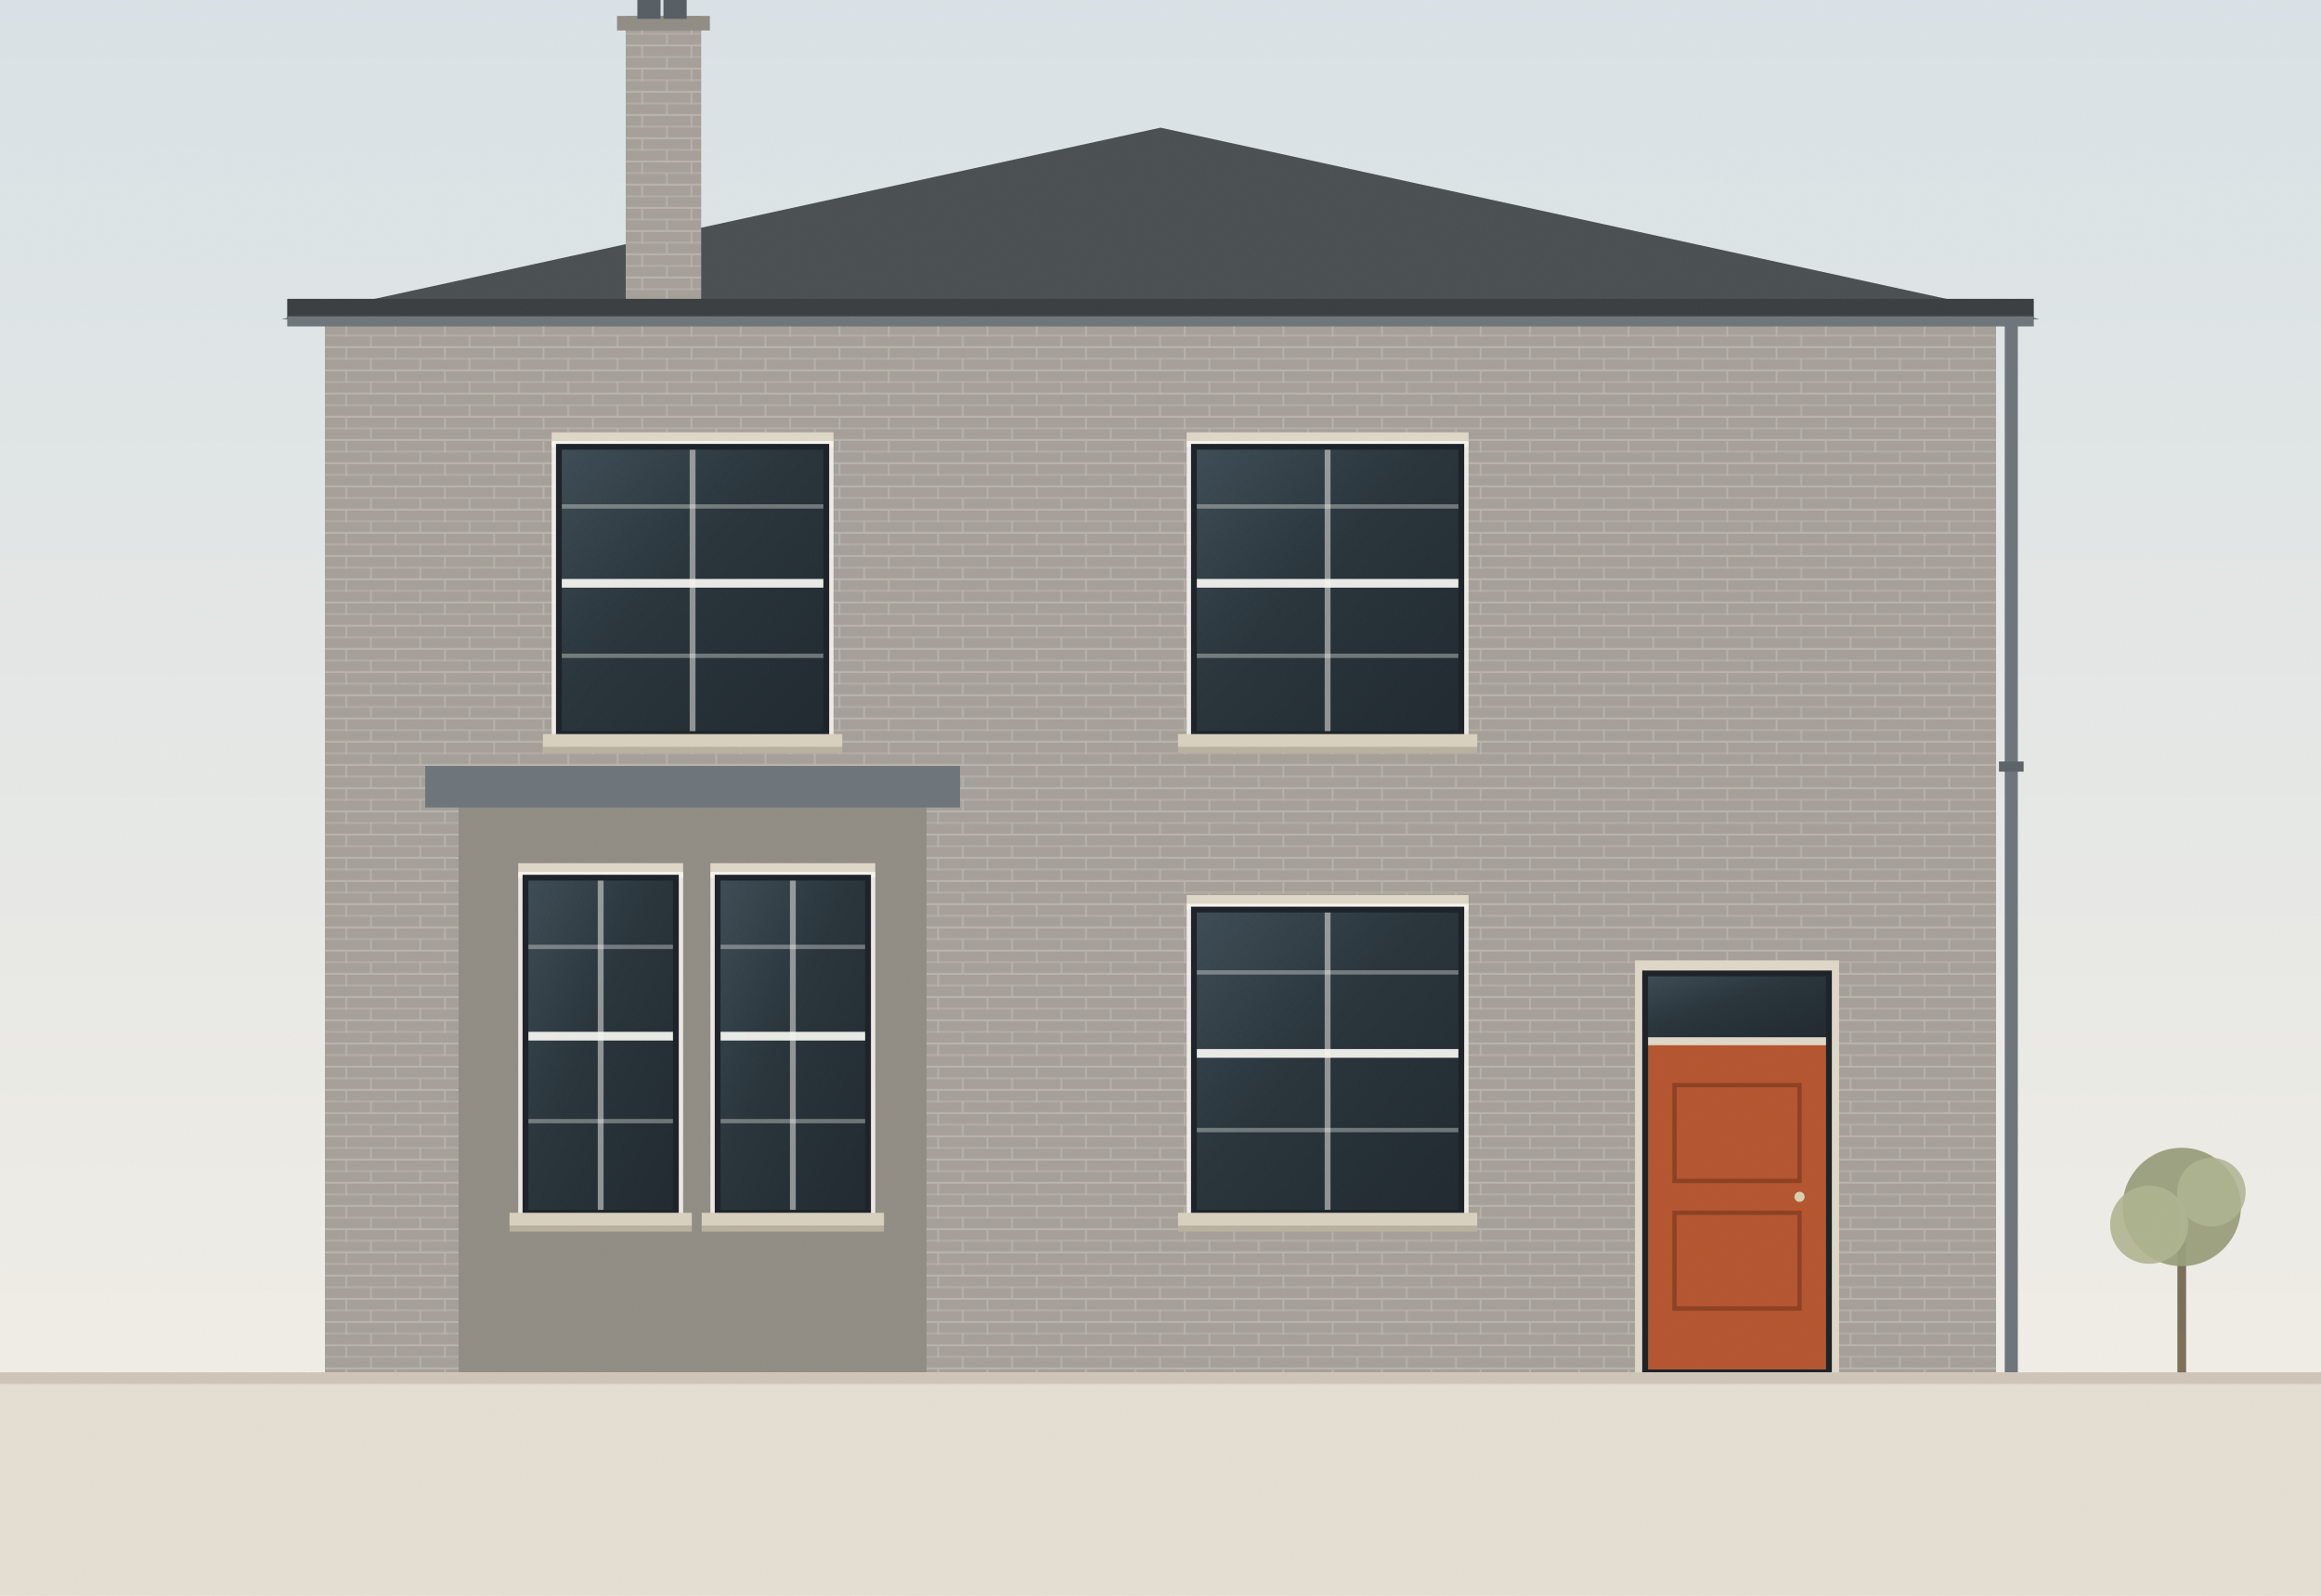
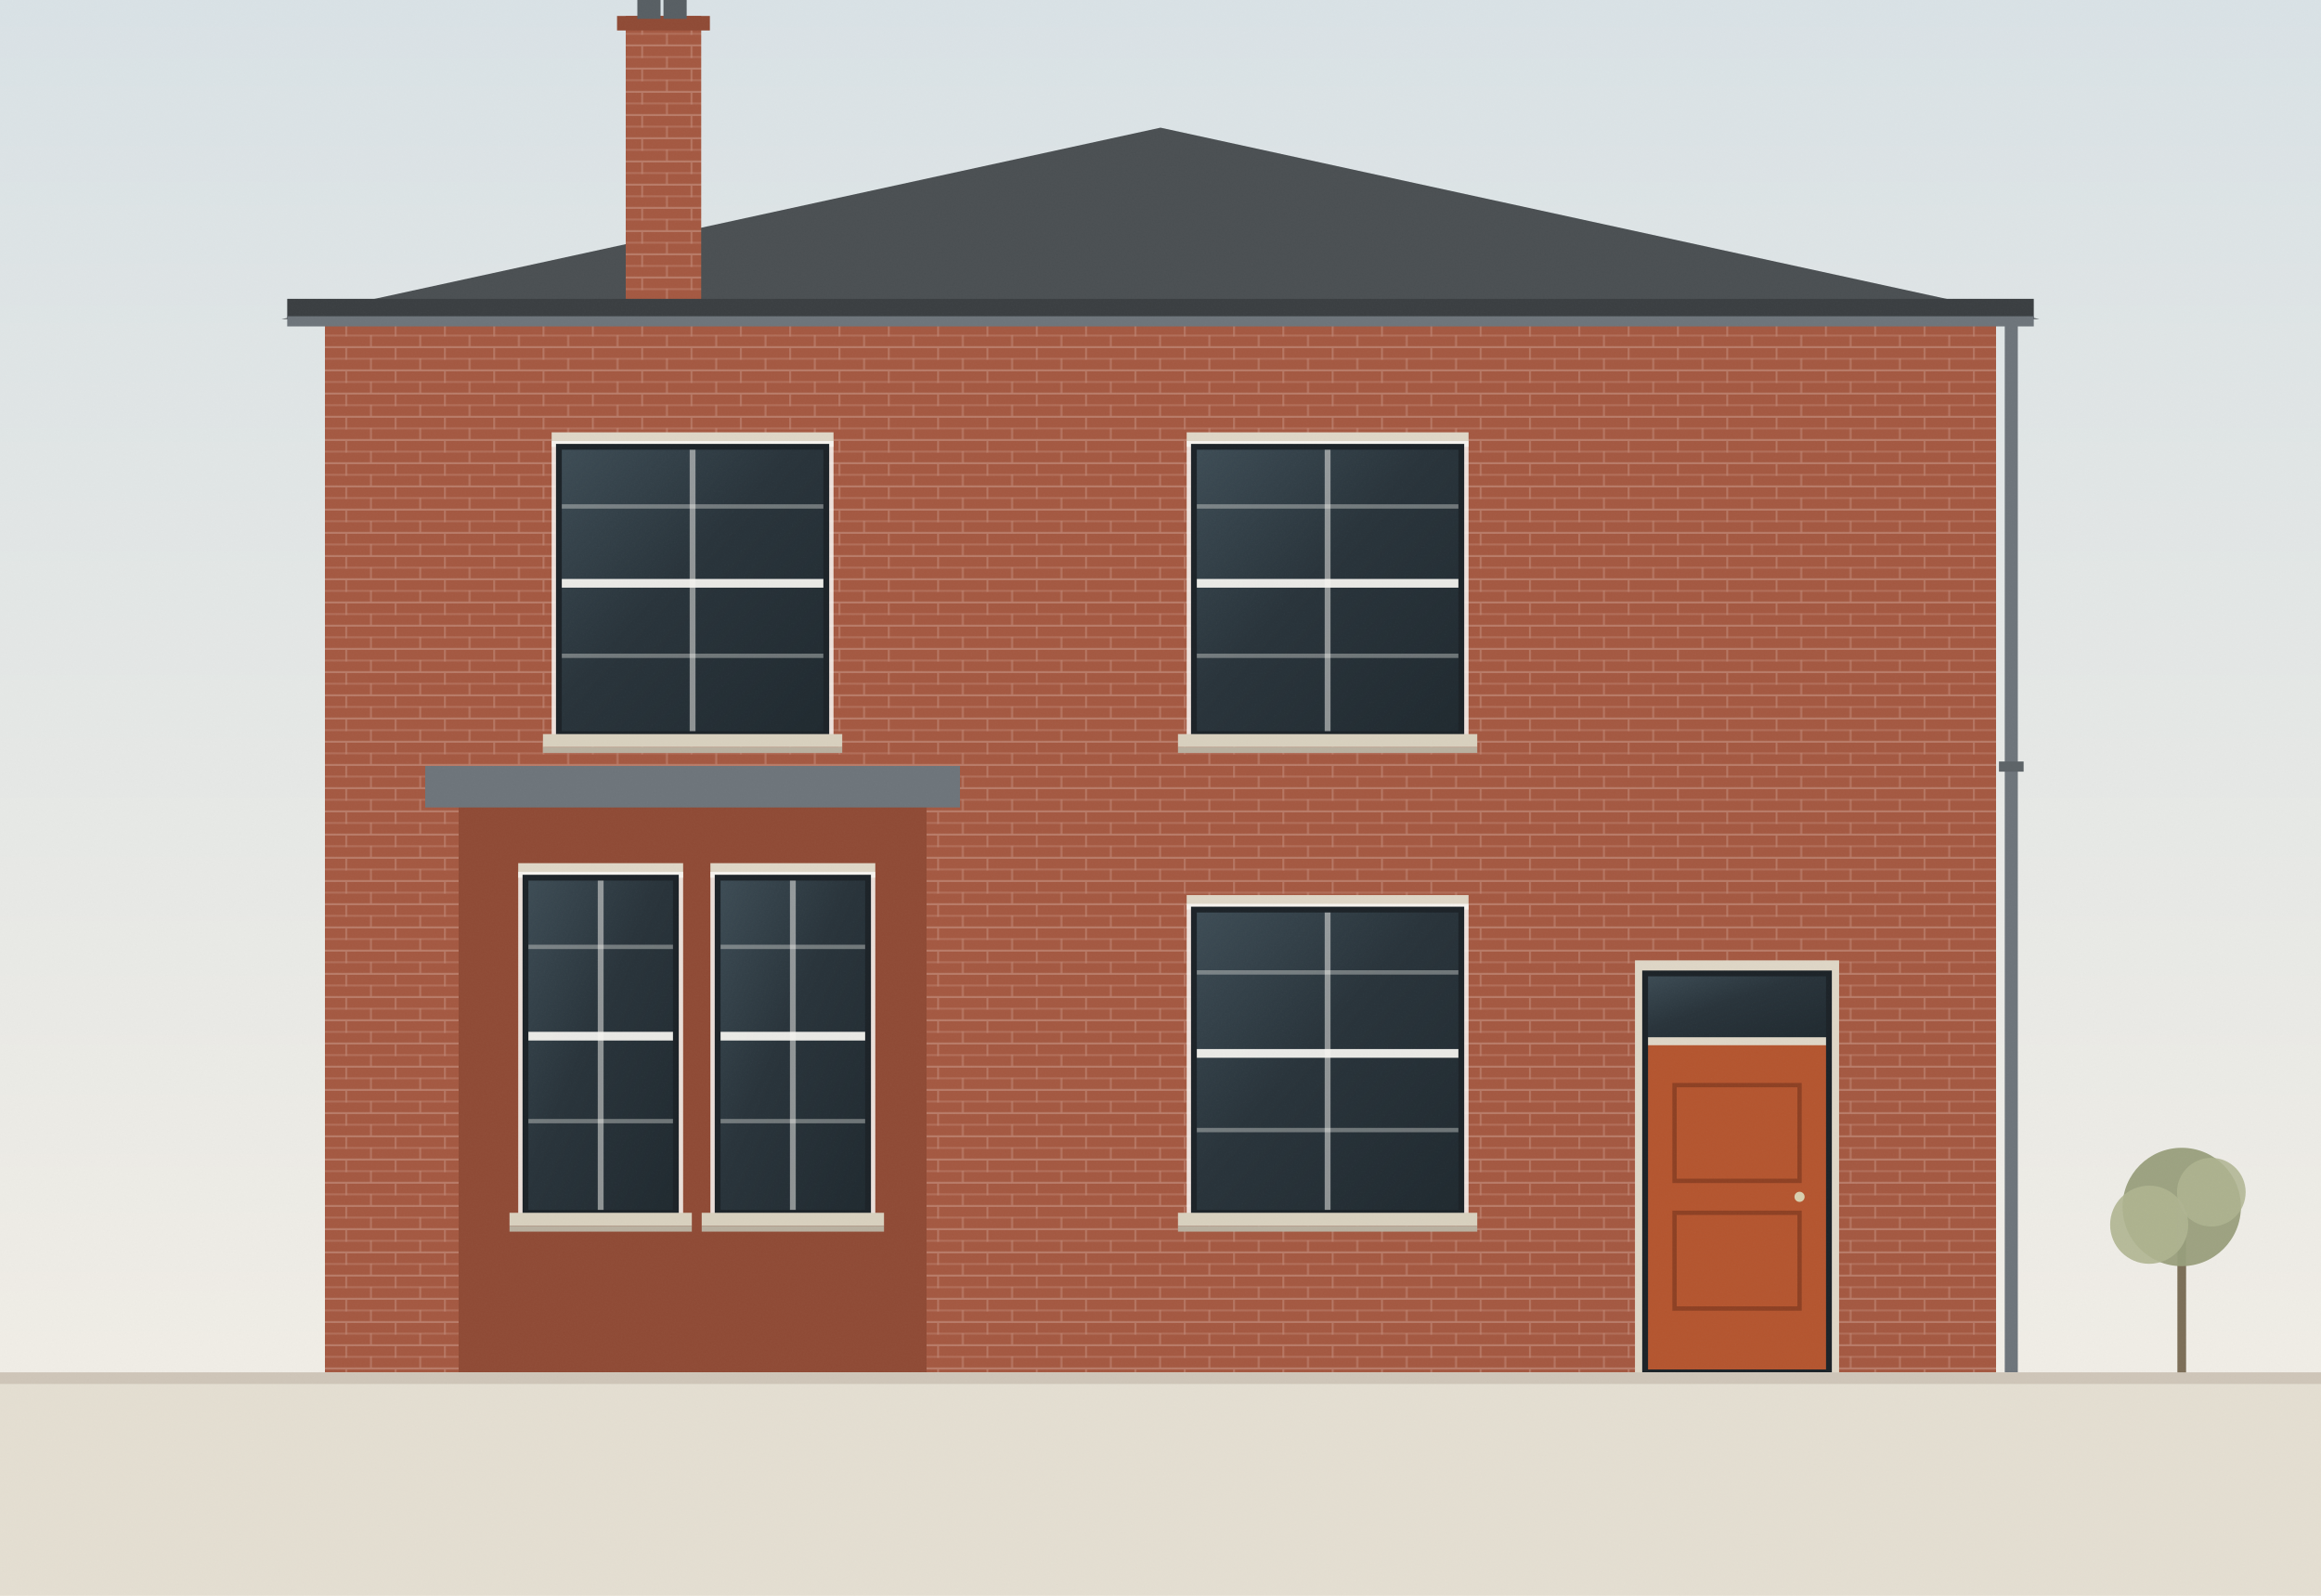
<svg xmlns="http://www.w3.org/2000/svg" viewBox="0 0 1600 1100" width="1600" height="1100" role="img">
  <defs>
    <linearGradient id="sky" x1="0" y1="0" x2="0" y2="1">
      <stop offset="0%" stop-color="#d9e2e6" />
      <stop offset="100%" stop-color="#f4efe6" />
    </linearGradient>
    <linearGradient id="glassGrad" x1="0" y1="0" x2="1" y2="1">
      <stop offset="0%" stop-color="#3d4c55" />
      <stop offset="45%" stop-color="#28333a" />
      <stop offset="100%" stop-color="#1f292f" />
    </linearGradient>
    <linearGradient id="groundGrad" x1="0" y1="0" x2="0" y2="1">
      <stop offset="0%" stop-color="#a8ae87" />
      <stop offset="100%" stop-color="#8f9670" />
    </linearGradient>
-     <filter id="grain-995" x="0" y="0" width="100%" height="100%">
-       <feTurbulence type="fractalNoise" baseFrequency="0.9" numOctaves="3" seed="995" result="n" />
+     <filter id="grain-36" x="0" y="0" width="100%" height="100%">
+       <feTurbulence type="fractalNoise" baseFrequency="0.9" numOctaves="3" seed="36" result="n" />
      <feColorMatrix in="n" type="saturate" values="0" />
      <feComponentTransfer>
        <feFuncA type="linear" slope="0.055" />
      </feComponentTransfer>
    </filter>
    <filter id="soft" x="-20%" y="-20%" width="140%" height="140%">
      <feGaussianBlur stdDeviation="18" />
    </filter>
  </defs>
  <rect width="1600" height="1100" fill="url(#sky)" />
  <path d="M194 220 L800 88 L1406 220 Z" fill="#4a4f52" />
  <g>
    <pattern id="brick-ch431" width="34" height="16" patternUnits="userSpaceOnUse">
-       <rect width="34" height="16" fill="#a9a49c" />
-       <rect width="34" height="1.4" y="14.6" fill="#c8c3ba" opacity="0.75" />
-       <rect width="1.4" height="8" x="0" y="0" fill="#c8c3ba" opacity="0.6" />
-       <rect width="1.4" height="8" x="17" y="7" fill="#c8c3ba" opacity="0.6" />
-       <rect width="34" height="1.4" y="6.6" fill="#c8c3ba" opacity="0.45" />
+       <rect width="34" height="16" fill="#a85c43" />
+       <rect width="34" height="1.4" y="14.6" fill="#c99381" opacity="0.75" />
+       <rect width="1.4" height="8" x="0" y="0" fill="#c99381" opacity="0.6" />
+       <rect width="1.4" height="8" x="17" y="7" fill="#c99381" opacity="0.6" />
+       <rect width="34" height="1.4" y="6.6" fill="#c99381" opacity="0.45" />
    </pattern>
    <rect x="431.36" y="11" width="52" height="209" fill="url(#brick-ch431)" />
-     <rect x="431.36" y="11" width="52" height="209" fill="#918c84" opacity="0.18" />
+     <rect x="431.36" y="11" width="52" height="209" fill="#8f4a35" opacity="0.18" />
  </g>
-   <rect x="425.36" y="11" width="64" height="10" fill="#918c84" />
+   <rect x="425.36" y="11" width="64" height="10" fill="#8f4a35" />
  <rect x="439.36" y="-5" width="16" height="18" fill="#575e63" />
  <rect x="457.36" y="-5" width="16" height="18" fill="#575e63" />
  <g>
    <pattern id="brick-house" width="34" height="16" patternUnits="userSpaceOnUse">
-       <rect width="34" height="16" fill="#a9a49c" />
-       <rect width="34" height="1.4" y="14.6" fill="#c8c3ba" opacity="0.75" />
-       <rect width="1.4" height="8" x="0" y="0" fill="#c8c3ba" opacity="0.6" />
-       <rect width="1.4" height="8" x="17" y="7" fill="#c8c3ba" opacity="0.6" />
-       <rect width="34" height="1.4" y="6.6" fill="#c8c3ba" opacity="0.45" />
+       <rect width="34" height="16" fill="#a85c43" />
+       <rect width="34" height="1.4" y="14.6" fill="#c99381" opacity="0.75" />
+       <rect width="1.4" height="8" x="0" y="0" fill="#c99381" opacity="0.6" />
+       <rect width="1.4" height="8" x="17" y="7" fill="#c99381" opacity="0.6" />
+       <rect width="34" height="1.4" y="6.6" fill="#c99381" opacity="0.45" />
    </pattern>
    <rect x="224" y="220" width="1152" height="726" fill="url(#brick-house)" />
-     <rect x="224" y="220" width="1152" height="726" fill="#918c84" opacity="0.18" />
+     <rect x="224" y="220" width="1152" height="726" fill="#8f4a35" opacity="0.18" />
  </g>
  <g>
    <rect x="198" y="206" width="1204" height="14" fill="#3a3e41" />
    <rect x="198" y="218" width="1204" height="7" fill="#6d747a" />
    <rect x="1382" y="220" width="9" height="726" fill="#6d747a" />
    <rect x="1378" y="524.92" width="17" height="7" fill="#5c6367" />
  </g>
-   <rect x="316.16" y="550" width="322.56" height="396" fill="#918c84" />
+   <rect x="316.16" y="550" width="322.56" height="396" fill="#8f4a35" />
  <rect x="293.12" y="528" width="368.64" height="28.6" fill="#6d747a" />
  <g>
    <rect x="357.24" y="595" width="113.68" height="10" fill="#ded6c6" />
    <rect x="357.24" y="601" width="113.68" height="239" fill="#faf8f4" opacity="0.85" />
    <rect x="362.24" y="605" width="103.68" height="231" fill="url(#glassGrad)" />
    <rect x="362.24" y="711.26" width="103.68" height="6" fill="#faf8f4" opacity="0.92" />
    <rect x="412.08" y="605" width="4" height="231" fill="#faf8f4" opacity="0.5" />
    <rect x="362.24" y="651.2" width="103.68" height="3" fill="#faf8f4" opacity="0.35" />
    <rect x="362.24" y="771.32" width="103.68" height="3" fill="#faf8f4" opacity="0.35" />
    <rect x="362.24" y="605" width="103.68" height="231" fill="none" stroke="#1b2227" stroke-width="4" />
    <rect x="351.24" y="836" width="125.68" height="9" fill="#d8d0be" />
    <rect x="351.24" y="845" width="125.68" height="4" fill="#b9b0a0" />
  </g>
  <g>
    <rect x="489.72" y="595" width="113.68" height="10" fill="#ded6c6" />
    <rect x="489.72" y="601" width="113.68" height="239" fill="#faf8f4" opacity="0.85" />
    <rect x="494.72" y="605" width="103.68" height="231" fill="url(#glassGrad)" />
    <rect x="494.72" y="711.26" width="103.68" height="6" fill="#faf8f4" opacity="0.92" />
    <rect x="544.56" y="605" width="4" height="231" fill="#faf8f4" opacity="0.5" />
    <rect x="494.72" y="651.2" width="103.68" height="3" fill="#faf8f4" opacity="0.35" />
    <rect x="494.72" y="771.32" width="103.68" height="3" fill="#faf8f4" opacity="0.35" />
    <rect x="494.72" y="605" width="103.68" height="231" fill="none" stroke="#1b2227" stroke-width="4" />
    <rect x="483.72" y="836" width="125.68" height="9" fill="#d8d0be" />
    <rect x="483.72" y="845" width="125.68" height="4" fill="#b9b0a0" />
  </g>
  <g>
    <rect x="380.28" y="298" width="194.32" height="10" fill="#ded6c6" />
    <rect x="380.28" y="304" width="194.32" height="206" fill="#faf8f4" opacity="0.85" />
    <rect x="385.28" y="308" width="184.32" height="198" fill="url(#glassGrad)" />
    <rect x="385.28" y="399.08" width="184.32" height="6" fill="#faf8f4" opacity="0.92" />
    <rect x="475.44" y="308" width="4" height="198" fill="#faf8f4" opacity="0.5" />
    <rect x="385.28" y="347.6" width="184.32" height="3" fill="#faf8f4" opacity="0.35" />
    <rect x="385.28" y="450.56" width="184.32" height="3" fill="#faf8f4" opacity="0.35" />
    <rect x="385.28" y="308" width="184.32" height="198" fill="none" stroke="#1b2227" stroke-width="4" />
    <rect x="374.28" y="506" width="206.32" height="9" fill="#d8d0be" />
    <rect x="374.28" y="515" width="206.32" height="4" fill="#b9b0a0" />
  </g>
  <g>
    <rect x="818.04" y="298" width="194.32" height="10" fill="#ded6c6" />
    <rect x="818.04" y="304" width="194.32" height="206" fill="#faf8f4" opacity="0.85" />
    <rect x="823.04" y="308" width="184.32" height="198" fill="url(#glassGrad)" />
    <rect x="823.04" y="399.08" width="184.32" height="6" fill="#faf8f4" opacity="0.92" />
    <rect x="913.2" y="308" width="4" height="198" fill="#faf8f4" opacity="0.5" />
    <rect x="823.04" y="347.6" width="184.32" height="3" fill="#faf8f4" opacity="0.35" />
    <rect x="823.04" y="450.56" width="184.32" height="3" fill="#faf8f4" opacity="0.35" />
    <rect x="823.04" y="308" width="184.32" height="198" fill="none" stroke="#1b2227" stroke-width="4" />
    <rect x="812.04" y="506" width="206.32" height="9" fill="#d8d0be" />
    <rect x="812.04" y="515" width="206.32" height="4" fill="#b9b0a0" />
  </g>
  <g>
    <rect x="818.04" y="617" width="194.32" height="10" fill="#ded6c6" />
    <rect x="818.04" y="623" width="194.32" height="217" fill="#faf8f4" opacity="0.85" />
    <rect x="823.04" y="627" width="184.32" height="209" fill="url(#glassGrad)" />
    <rect x="823.04" y="723.14" width="184.32" height="6" fill="#faf8f4" opacity="0.92" />
    <rect x="913.2" y="627" width="4" height="209" fill="#faf8f4" opacity="0.5" />
    <rect x="823.04" y="668.8" width="184.32" height="3" fill="#faf8f4" opacity="0.35" />
    <rect x="823.04" y="777.48" width="184.32" height="3" fill="#faf8f4" opacity="0.35" />
    <rect x="823.04" y="627" width="184.32" height="209" fill="none" stroke="#1b2227" stroke-width="4" />
    <rect x="812.04" y="836" width="206.32" height="9" fill="#d8d0be" />
    <rect x="812.04" y="845" width="206.32" height="4" fill="#b9b0a0" />
  </g>
  <g>
    <rect x="1127.08" y="662" width="140.72" height="284" fill="#ded6c6" />
    <rect x="1134.08" y="671" width="126.72" height="44" fill="url(#glassGrad)" />
    <rect x="1134.08" y="720.5" width="126.72" height="225.5" fill="#b4552f" />
    <rect x="1154.355" y="748" width="86.17" height="66" fill="none" stroke="#8d4023" stroke-width="3" />
    <rect x="1154.355" y="836" width="86.17" height="66" fill="none" stroke="#8d4023" stroke-width="3" />
    <circle cx="1240.525" cy="825" r="3.5" fill="#d8cfae" />
    <rect x="1134.08" y="671" width="126.72" height="275" fill="none" stroke="#1b2227" stroke-width="4" />
    <rect x="1120.08" y="946" width="154.72" height="10" fill="#cdc5b4" />
  </g>
  <rect x="0" y="946" width="1600" height="154" fill="#e4ded1" />
  <rect x="0" y="946" width="1600" height="8" fill="#cec5b8" />
  <g opacity="0.9">
    <rect x="1501" y="832" width="6" height="114" fill="#6f6047" />
    <circle cx="1504" cy="832" r="40.8" fill="#8f9670" opacity="0.95" />
    <circle cx="1481.56" cy="844.24" r="26.928" fill="#a8ae87" opacity="0.9" />
    <circle cx="1524.4" cy="821.8" r="23.664" fill="#a8ae87" opacity="0.85" />
  </g>
-   <rect width="1600" height="1100" filter="url(#grain-995)" opacity="0.5" />
+   <rect width="1600" height="1100" filter="url(#grain-36)" opacity="0.5" />
</svg>
